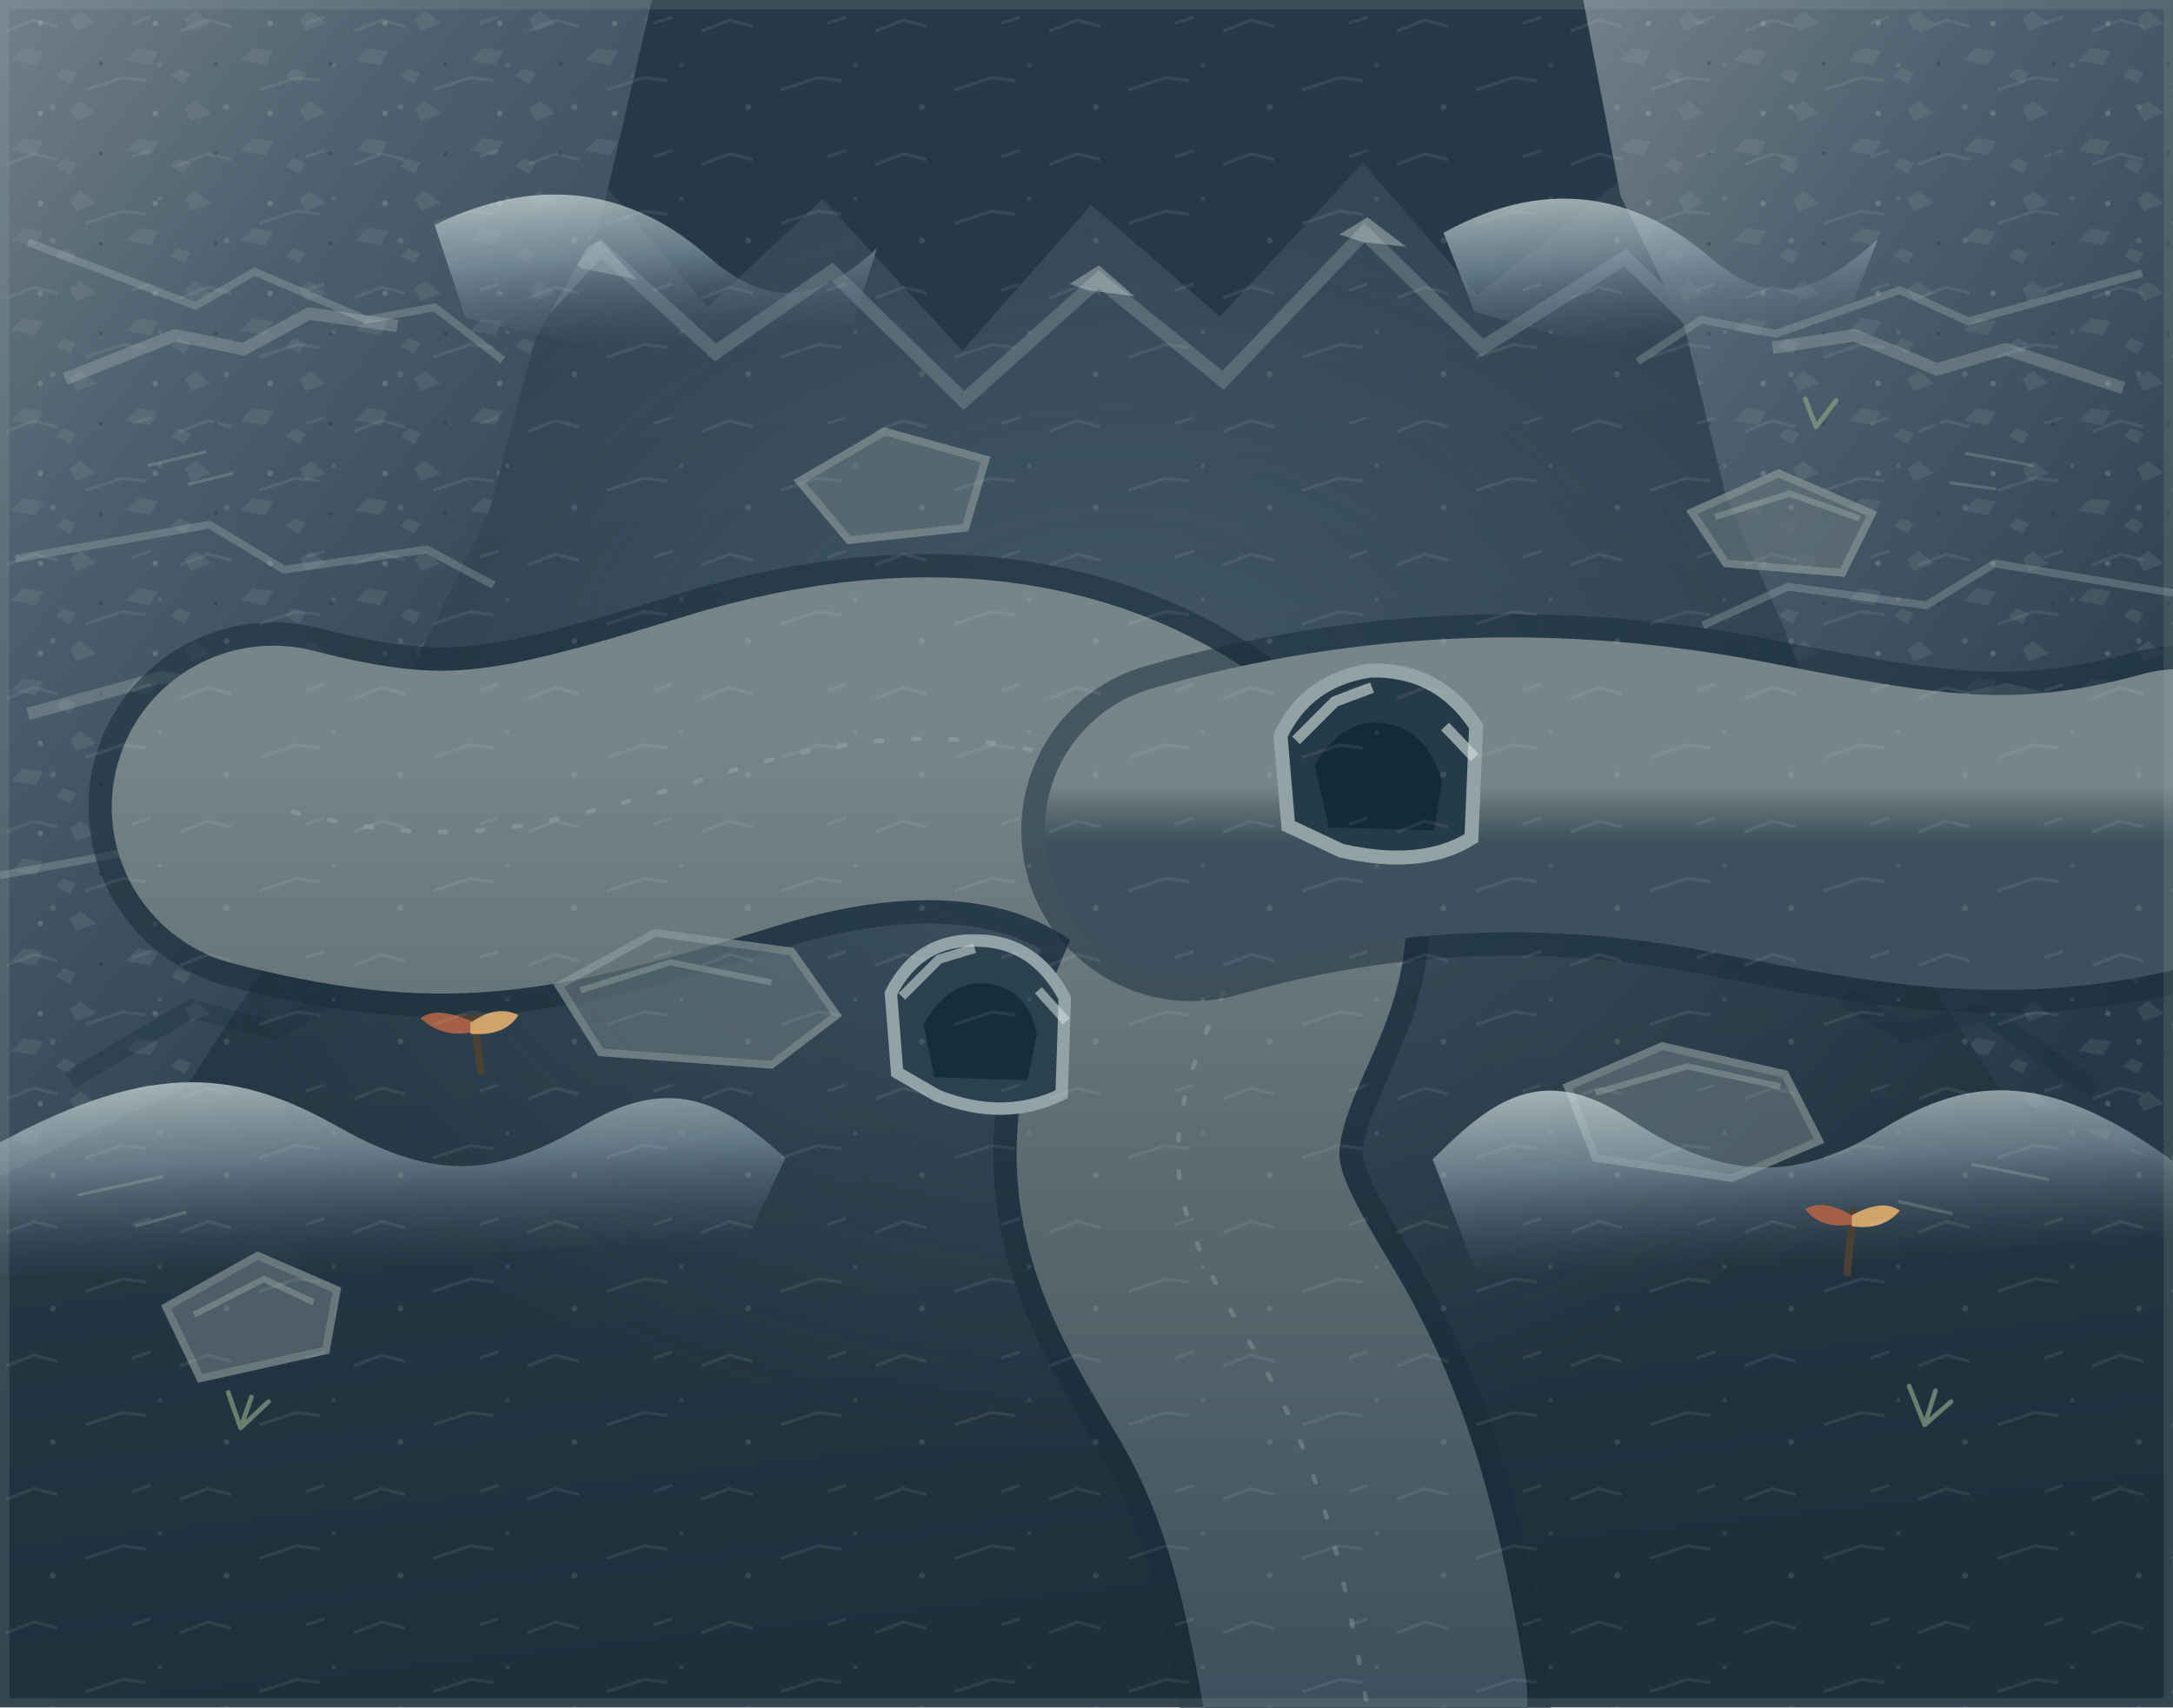
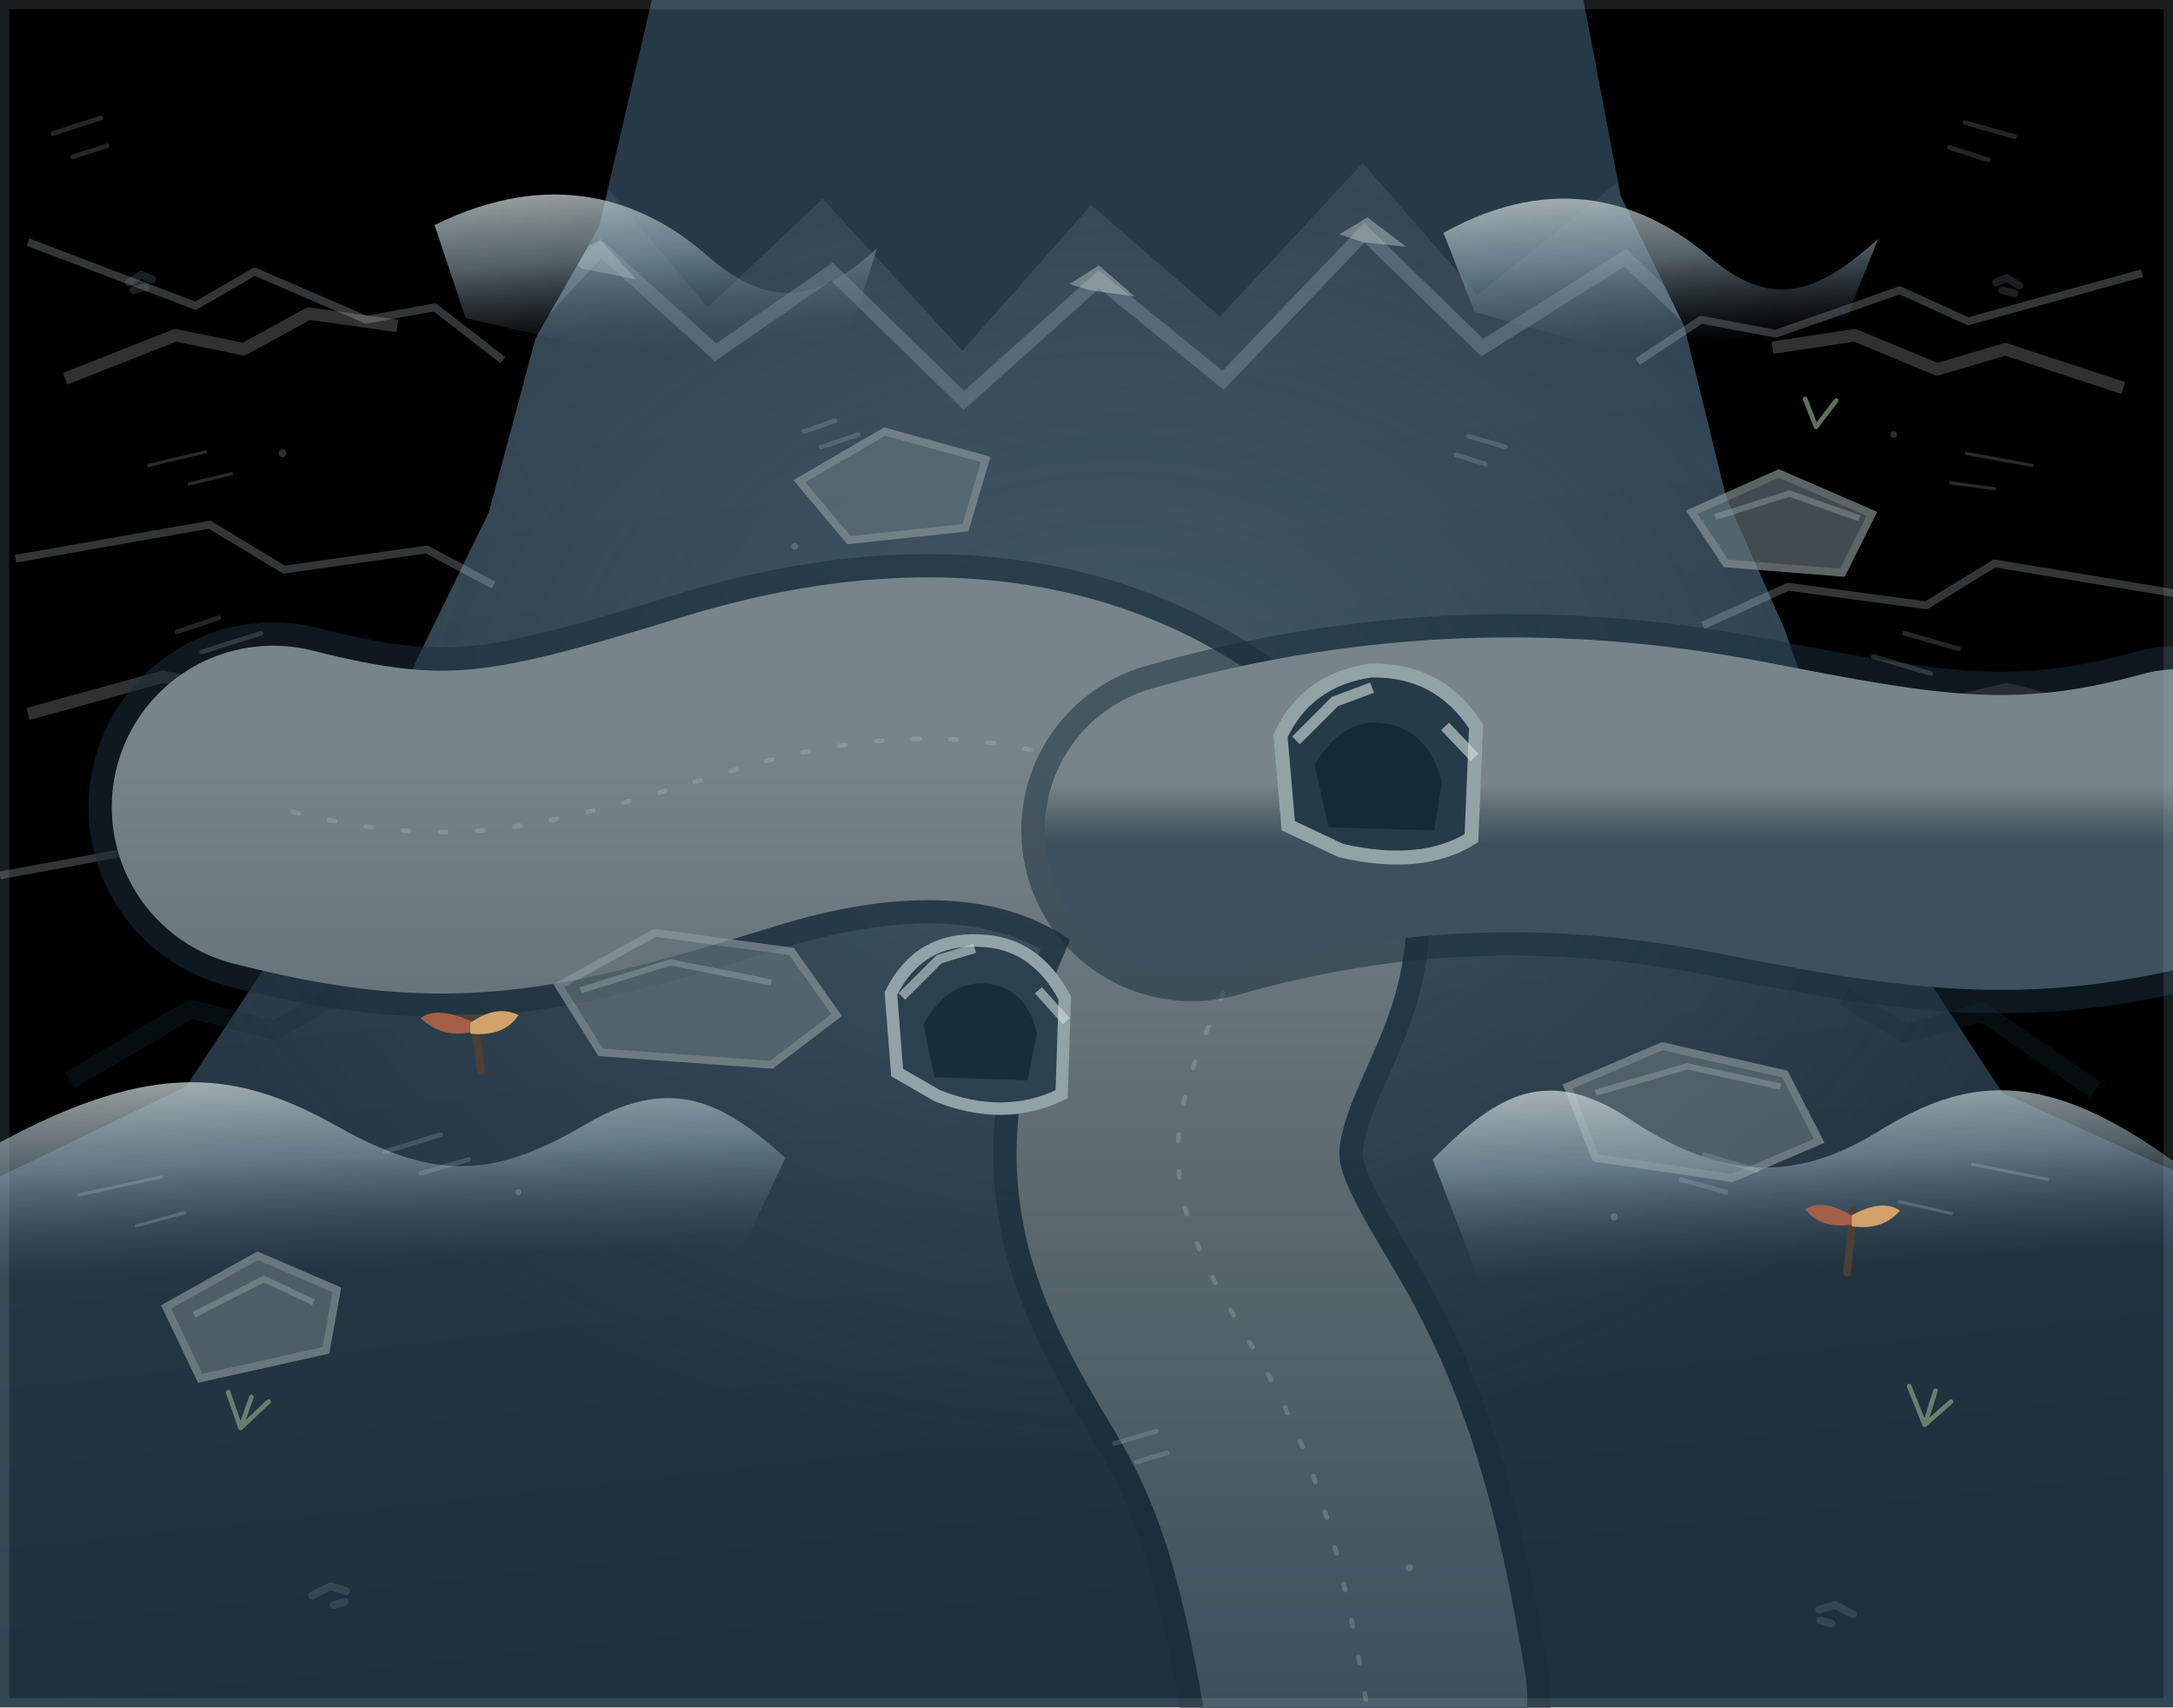
<svg xmlns="http://www.w3.org/2000/svg" width="2800" height="2200" viewBox="0 0 1400 1100">
  <defs>
    <linearGradient id="ground" x2="0.14" y2="1">
      <stop stop-color="#354653" />
      <stop offset=".5" stop-color="#293b48" />
      <stop offset="1" stop-color="#1e303c" />
    </linearGradient>
    <linearGradient id="cliff" x2=".7" y2="1">
      <stop stop-color="#71808a" />
      <stop offset=".34" stop-color="#4d606d" />
      <stop offset="1" stop-color="#263946" />
    </linearGradient>
    <linearGradient id="snow" x2=".2" y2="1">
      <stop stop-color="#d5e0df" stop-opacity=".9" />
      <stop offset=".45" stop-color="#91a9b4" stop-opacity=".7" />
      <stop offset="1" stop-color="#526977" stop-opacity="0" />
    </linearGradient>
    <linearGradient id="trail" x2="0" y2="1">
      <stop stop-color="#77858a" />
      <stop offset=".5" stop-color="#59686e" />
      <stop offset="1" stop-color="#3c515d" />
    </linearGradient>
    <radialGradient id="coldGlow">
      <stop stop-color="#8eafbf" stop-opacity=".24" />
      <stop offset="1" stop-color="#8eafbf" stop-opacity="0" />
    </radialGradient>
-     <pattern id="scree" width="74" height="58" patternUnits="userSpaceOnUse">
-       <path d="M7 39l8-8 13 2-5 9zM45 12l7-5 10 8-13 5zM36 49l5-5 8 3-4 7z" fill="#a1b2b7" opacity=".14" />
-       <circle cx="26" cy="15" r="1.8" fill="#d5e0df" opacity=".2" />
-       <circle cx="65" cy="41" r="1.3" fill="#111f29" opacity=".25" />
-     </pattern>
-     <pattern id="snowdust" width="112" height="86" patternUnits="userSpaceOnUse">
-       <path d="M4 20l18-7 15 4M55 58l24-8 15 2M85 15l12-4" fill="none" stroke="#d2e0df" stroke-width="2" opacity=".17" />
-       <circle cx="34" cy="69" r="2" fill="#dbe7e4" opacity=".22" />
-       <circle cx="103" cy="42" r="1.5" fill="#dbe7e4" opacity=".18" />
-     </pattern>
-     <filter id="soft" x="-20%" y="-20%" width="140%" height="140%">
-       <feGaussianBlur stdDeviation="18" />
-     </filter>
  </defs>
  <rect width="1400" height="1100" fill="url(#ground)" />
  <ellipse cx="720" cy="470" rx="630" ry="470" fill="url(#coldGlow)" />
  <path d="M0 310L86 246 142 270 230 166 294 216 382 110 456 198 530 128 620 226 703 132 786 204 878 105 952 190 1044 116 1128 213 1210 145 1306 240 1400 194V0H0Z" fill="#263947" />
  <path d="M0 340L96 282 156 298 238 211 302 252 387 160 461 227 536 175 621 258 708 180 788 245 879 150 955 224 1047 166 1134 249 1218 198 1310 280 1400 232" fill="none" stroke="#80939d" stroke-width="9" opacity=".42" />
  <path d="M210 219l28-8 14 18-35-4M363 165l24-10 23 25-35-7M689 183l19-12 23 20-29-4M863 151l18-11 25 19-28-3M1189 204l29-12 20 22-34-4" fill="#d8e3df" opacity=".38" />
  <path d="M0 0H420L386 146 345 218 315 330 270 422 225 520 174 618 120 700 0 758Z" fill="url(#cliff)" />
  <path d="M1400 0H1020L1044 126 1085 210 1112 320 1150 406 1190 520 1235 620 1290 704 1400 754Z" fill="url(#cliff)" />
-   <path d="M0 0H420L386 146 345 218 315 330 270 422 225 520 174 618 120 700 0 758Z" fill="url(#scree)" />
-   <path d="M1400 0H1020L1044 126 1085 210 1112 320 1150 406 1190 520 1235 620 1290 704 1400 754Z" fill="url(#scree)" />
+   <path d="M0 0H420L386 146 345 218 315 330 270 422 225 520 174 618 120 700 0 758Z" />
+   <path d="M1400 0H1020L1044 126 1085 210 1112 320 1150 406 1190 520 1235 620 1290 704 1400 754Z" />
  <g fill="none" stroke-linejoin="round">
    <path d="M18 156l108 41 38-22 72 31 44-8 44 34M10 360l125-22 48 29 92-13 43 23M0 564l98-18 46 29 72-7 61 27M1380 176l-112 31-44-20-80 28-48-9-41 27M1400 382l-115-19-44 27-89-12-55 25M1400 570l-105-15-55 31-73-8-64 28" stroke="#b2c2c5" stroke-width="5" opacity=".28" />
    <path d="M42 244l71-28 44 9 42-23 57 8M18 460l87-24 55 12 62-19M1368 250l-76-25-44 13-53-22-53 8M1380 466l-87-22-60 14-63-18" stroke="#dbe4df" stroke-width="8" opacity=".22" />
    <path d="M45 696l78-46 54 14 39-23M1350 702l-73-50-49 14-40-24" stroke="#132a38" stroke-width="12" opacity=".3" />
  </g>
  <path d="M880 1095C864 1000 848 936 807 868S746 760 768 690 832 590 768 535 606 455 470 497 286 548 176 520" fill="none" stroke="#172c39" stroke-width="238" stroke-linecap="round" opacity=".55" />
  <path d="M880 1095C864 1000 848 936 807 868S746 760 768 690 832 590 768 535 606 455 470 497 286 548 176 520" fill="none" stroke="url(#trail)" stroke-width="208" stroke-linecap="round" />
  <path d="M880 1095C864 1000 848 936 807 868S746 760 768 690 832 590 768 535 606 455 470 497 286 548 176 520" fill="none" stroke="#b8c4c2" stroke-width="3" stroke-dasharray="4 20" stroke-linecap="round" opacity=".26" />
  <path d="M768 535C890 500 1006 498 1120 520S1300 555 1405 526" fill="none" stroke="#172c39" stroke-width="220" stroke-linecap="round" opacity=".52" />
  <path d="M768 535C890 500 1006 498 1120 520S1300 555 1405 526" fill="none" stroke="url(#trail)" stroke-width="190" stroke-linecap="round" />
  <g fill="#62737a" stroke="#8c9a9b" stroke-width="5" opacity=".66">
    <path d="M360 635l62-34 88 12 29 41-42 32-110-8z" />
    <path d="M1010 700l61-26 79 18 22 43-56 24-88-13z" />
    <path d="M107 842l59-33 51 22-7 39-81 18z" />
    <path d="M1090 330l56-25 60 26-19 38-75-6z" />
    <path d="M515 310l55-32 65 18-13 44-75 8z" />
  </g>
  <g fill="none" stroke="#c1d0ce" stroke-width="4" opacity=".28">
    <path d="M374 638l58-18 65 13M1028 704l59-17 60 13M125 847l45-23 32 15M1105 333l48-15 45 16" />
  </g>
  <g fill="url(#snow)" opacity=".82">
    <path d="M0 736C100 682 154 690 218 726S320 758 378 724 470 714 506 746L470 822H0Z" />
    <path d="M1400 748C1315 686 1265 695 1210 729S1107 759 1050 721 960 710 923 747L952 822H1400Z" />
    <path d="M280 145C355 108 414 128 456 165S530 192 565 160L550 208 410 230 300 205Z" />
    <path d="M930 150C1002 110 1060 130 1102 166S1174 186 1210 154L1190 204 1055 230 950 201Z" />
  </g>
  <g>
    <path d="M825 474Q842 438 883 432Q927 431 951 468L948 540Q916 560 864 548L830 532Z" fill="#263b48" stroke="#92a3a6" stroke-width="9" />
    <path d="M847 493Q865 462 892 466Q920 470 929 504L924 535 856 533Z" fill="#142a38" />
    <path d="M835 477l25-25 24-9M931 468l19 20" fill="none" stroke="#d3dfdc" stroke-width="7" opacity=".62" />
    <path d="M574 640Q592 604 631 606Q667 607 686 643L684 705Q647 723 604 706L578 691Z" fill="#2b414e" stroke="#91a3a8" stroke-width="8" />
    <path d="M595 660Q612 630 638 634Q662 638 668 666L662 696 602 694Z" fill="#172d3a" />
    <path d="M581 642l24-24 23-7M669 638l18 20" fill="none" stroke="#d1dfdc" stroke-width="6" opacity=".58" />
  </g>
  <g stroke-linecap="round">
    <g transform="translate(310 690)">
      <path d="M0 0l-5-34M-15-34h22" stroke="#4a4034" stroke-width="5" />
      <path d="M-6-32q-23-10-33-2 14 13 33 9" fill="#a45f47" />
      <path d="M-7-31q17-12 31-5-9 14-31 12" fill="#d0a36b" />
    </g>
    <g transform="translate(1190 820)">
      <path d="M0 0l4-40" stroke="#4a4034" stroke-width="5" />
      <path d="M3-37q-19-11-30-4 10 13 30 10" fill="#a45f47" />
      <path d="M3-37q20-11 31-3-11 13-31 10" fill="#d0a36b" />
    </g>
    <g stroke="#899e84" stroke-width="3" opacity=".7">
      <path d="M155 920l-8-23m8 23 7-20m-7 20 18-17M1240 918l-10-25m10 25 7-22m-7 22 17-15M1170 275l-7-18m7 18 13-17" />
    </g>
  </g>
+   <g fill="none" stroke-linecap="round">
+     <path d="M34 86l31-10m-18 25 22-7M114 407l27-9m-11 22 38-12M248 742l36-11m-13 25 31-9M1298 88l-32-9m15 24-25-8M1262 418l-35-10m17 26-37-11M1132 754l-34-10m14 24-29-8M518 278l20-7m-9 17 24-8M718 930l27-8m-13 20 20-6M970 288l-24-7m11 18-19-6" stroke="#d6e1df" stroke-width="3" opacity=".17" />
+     <path d="M83 182l8-5 7 3m-12 7 8-2M1301 184l-8-5-7 3m12 7-8-2M201 1028l12-6 10 3m-8 9 7-2M1194 1040l-12-6-10 3m8 9-7-2" stroke="#8da3a7" stroke-width="5" opacity=".19" />
+   </g>
+   <g fill="#dce7e2" opacity=".2">
+     <circle cx="182" cy="292" r="2.5" />
+     <circle cx="334" cy="768" r="2" />
+     <circle cx="512" cy="352" r="2.2" />
+     <circle cx="1040" cy="784" r="2.4" />
+     <circle cx="1220" cy="280" r="2.1" />
+     <circle cx="908" cy="1010" r="2.3" />
+   </g>
  <rect width="1400" height="1100" fill="url(#snowdust)" opacity=".56" />
  <g fill="none" stroke="#e1e9e4" stroke-width="2" opacity=".18">
    <path d="M50 770l55-12m-18 32 33-9M1320 760l-50-10m-12 32-35-8M95 300l38-9m-12 21 29-7M1310 300l-44-8m20 23-30-4" />
  </g>
  <rect x="3" y="3" width="1394" height="1094" fill="none" stroke="#a7b8b8" stroke-opacity=".16" stroke-width="6" />
</svg>
